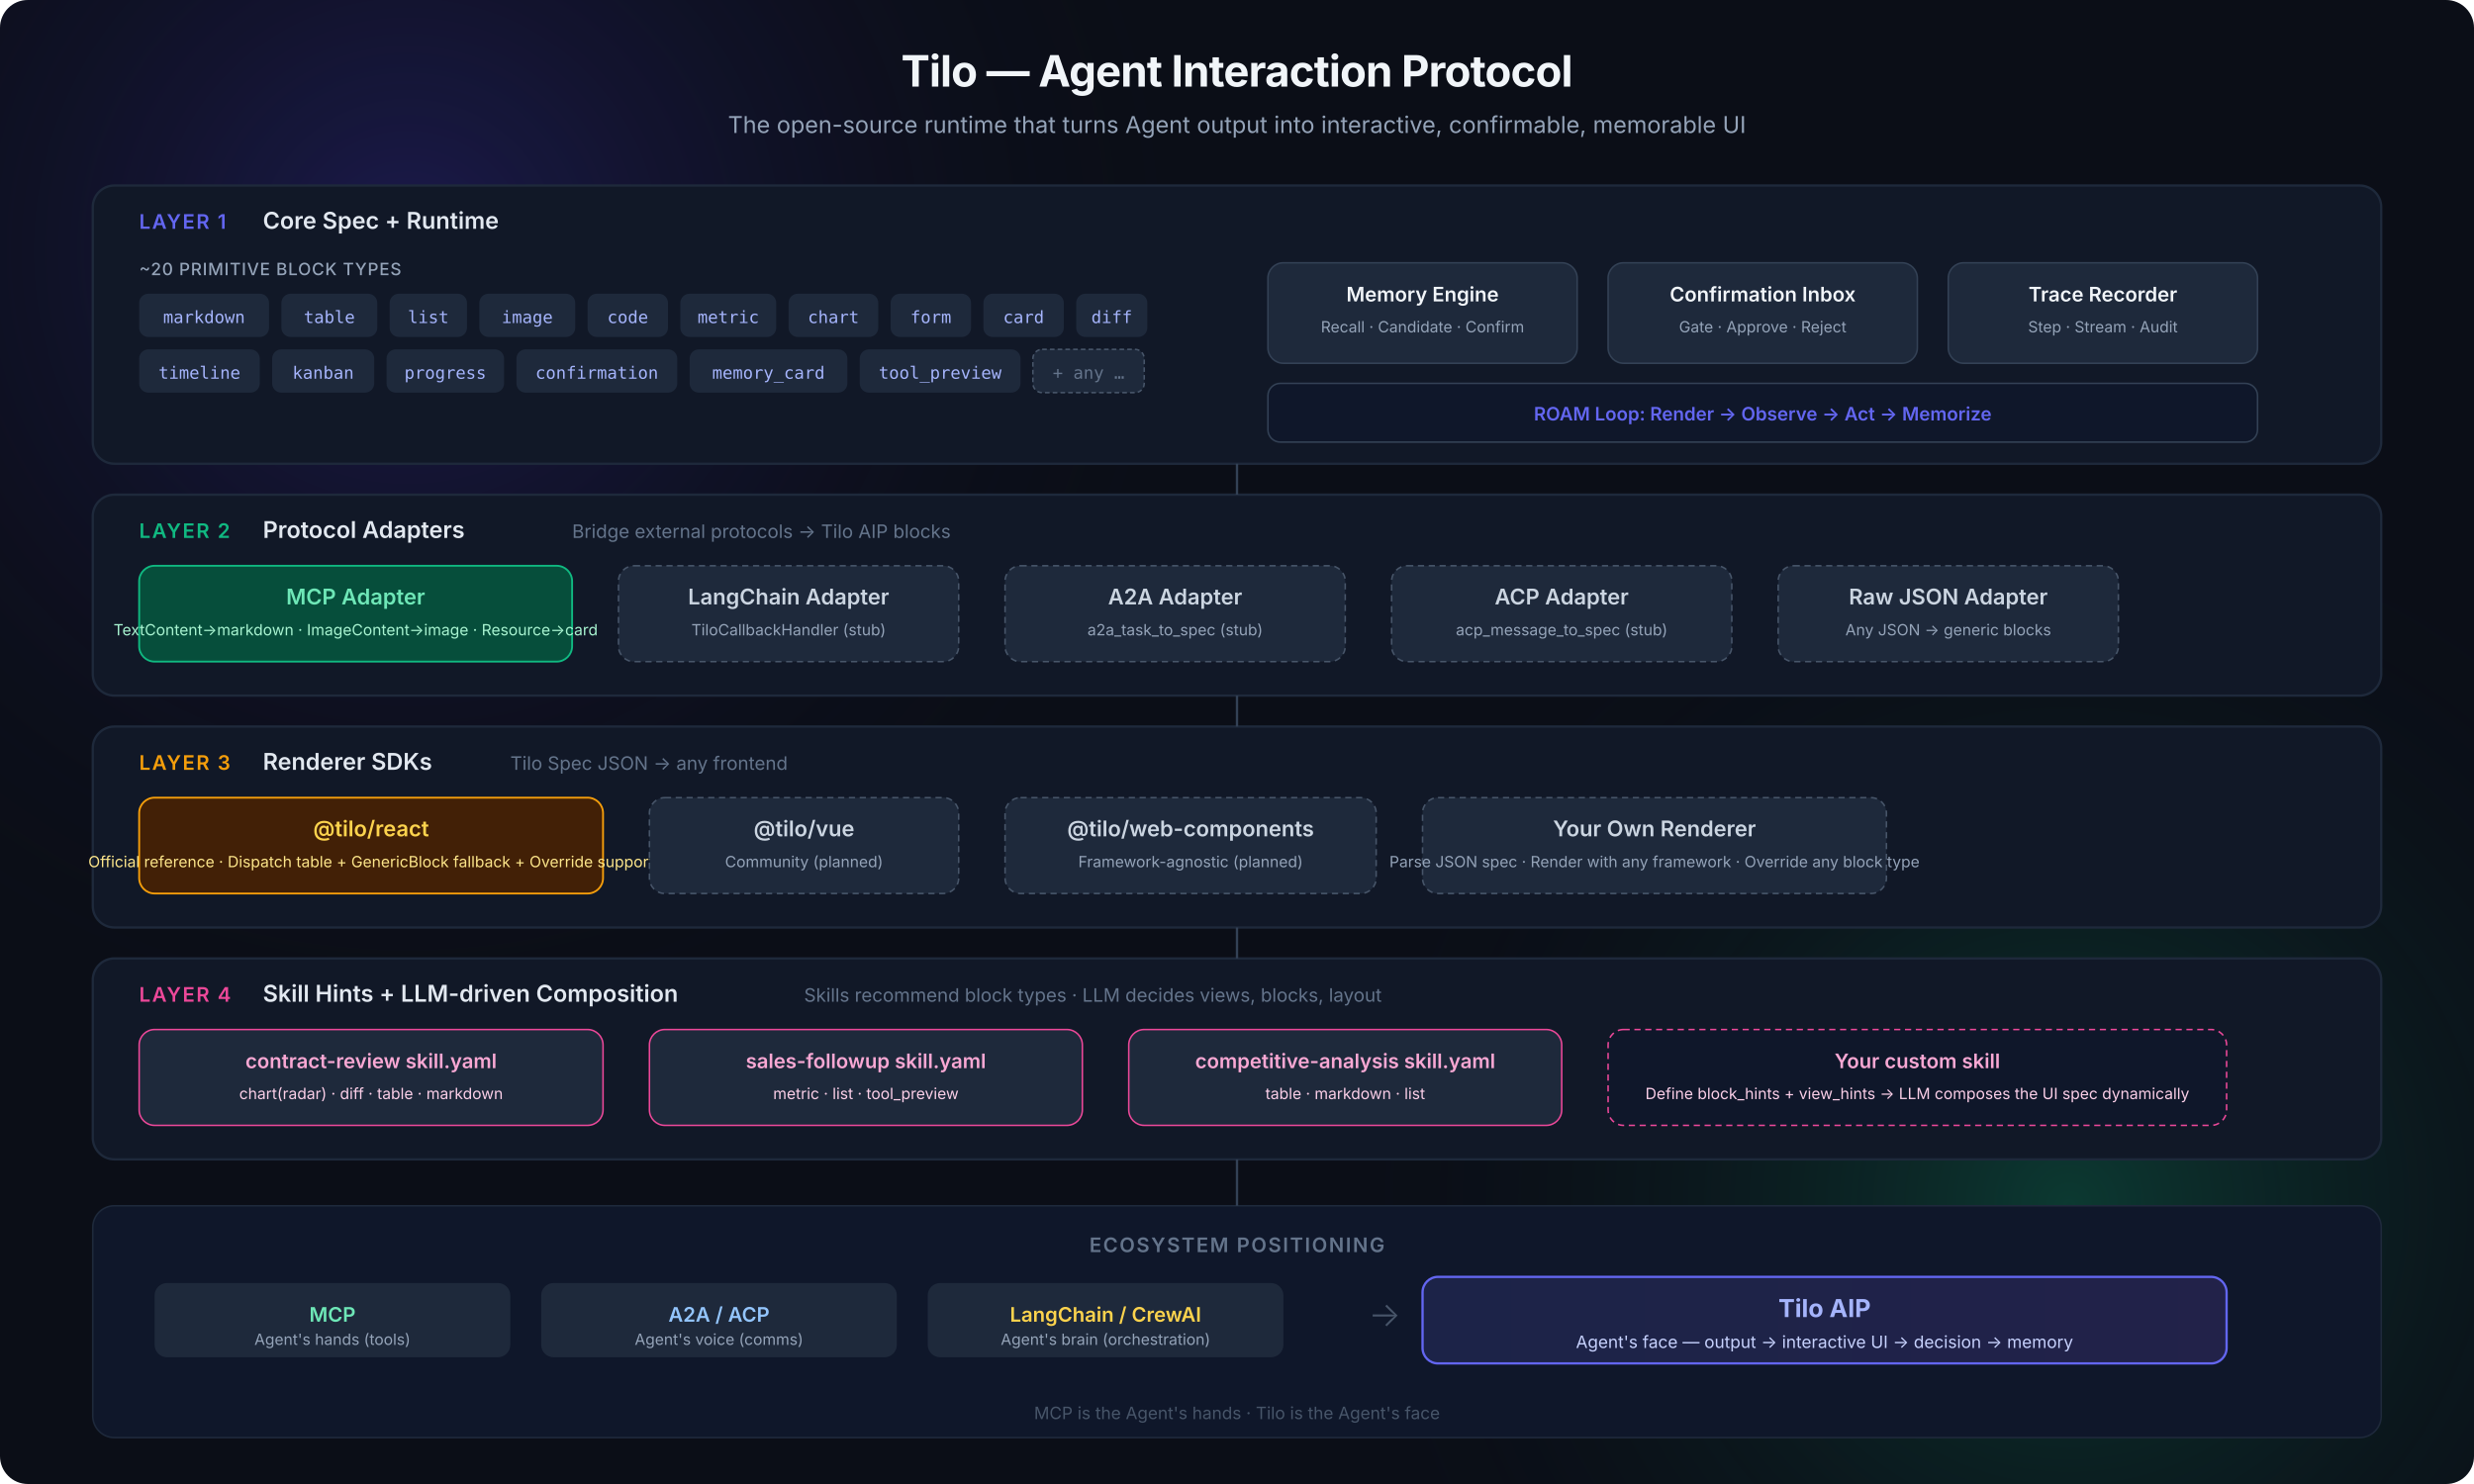
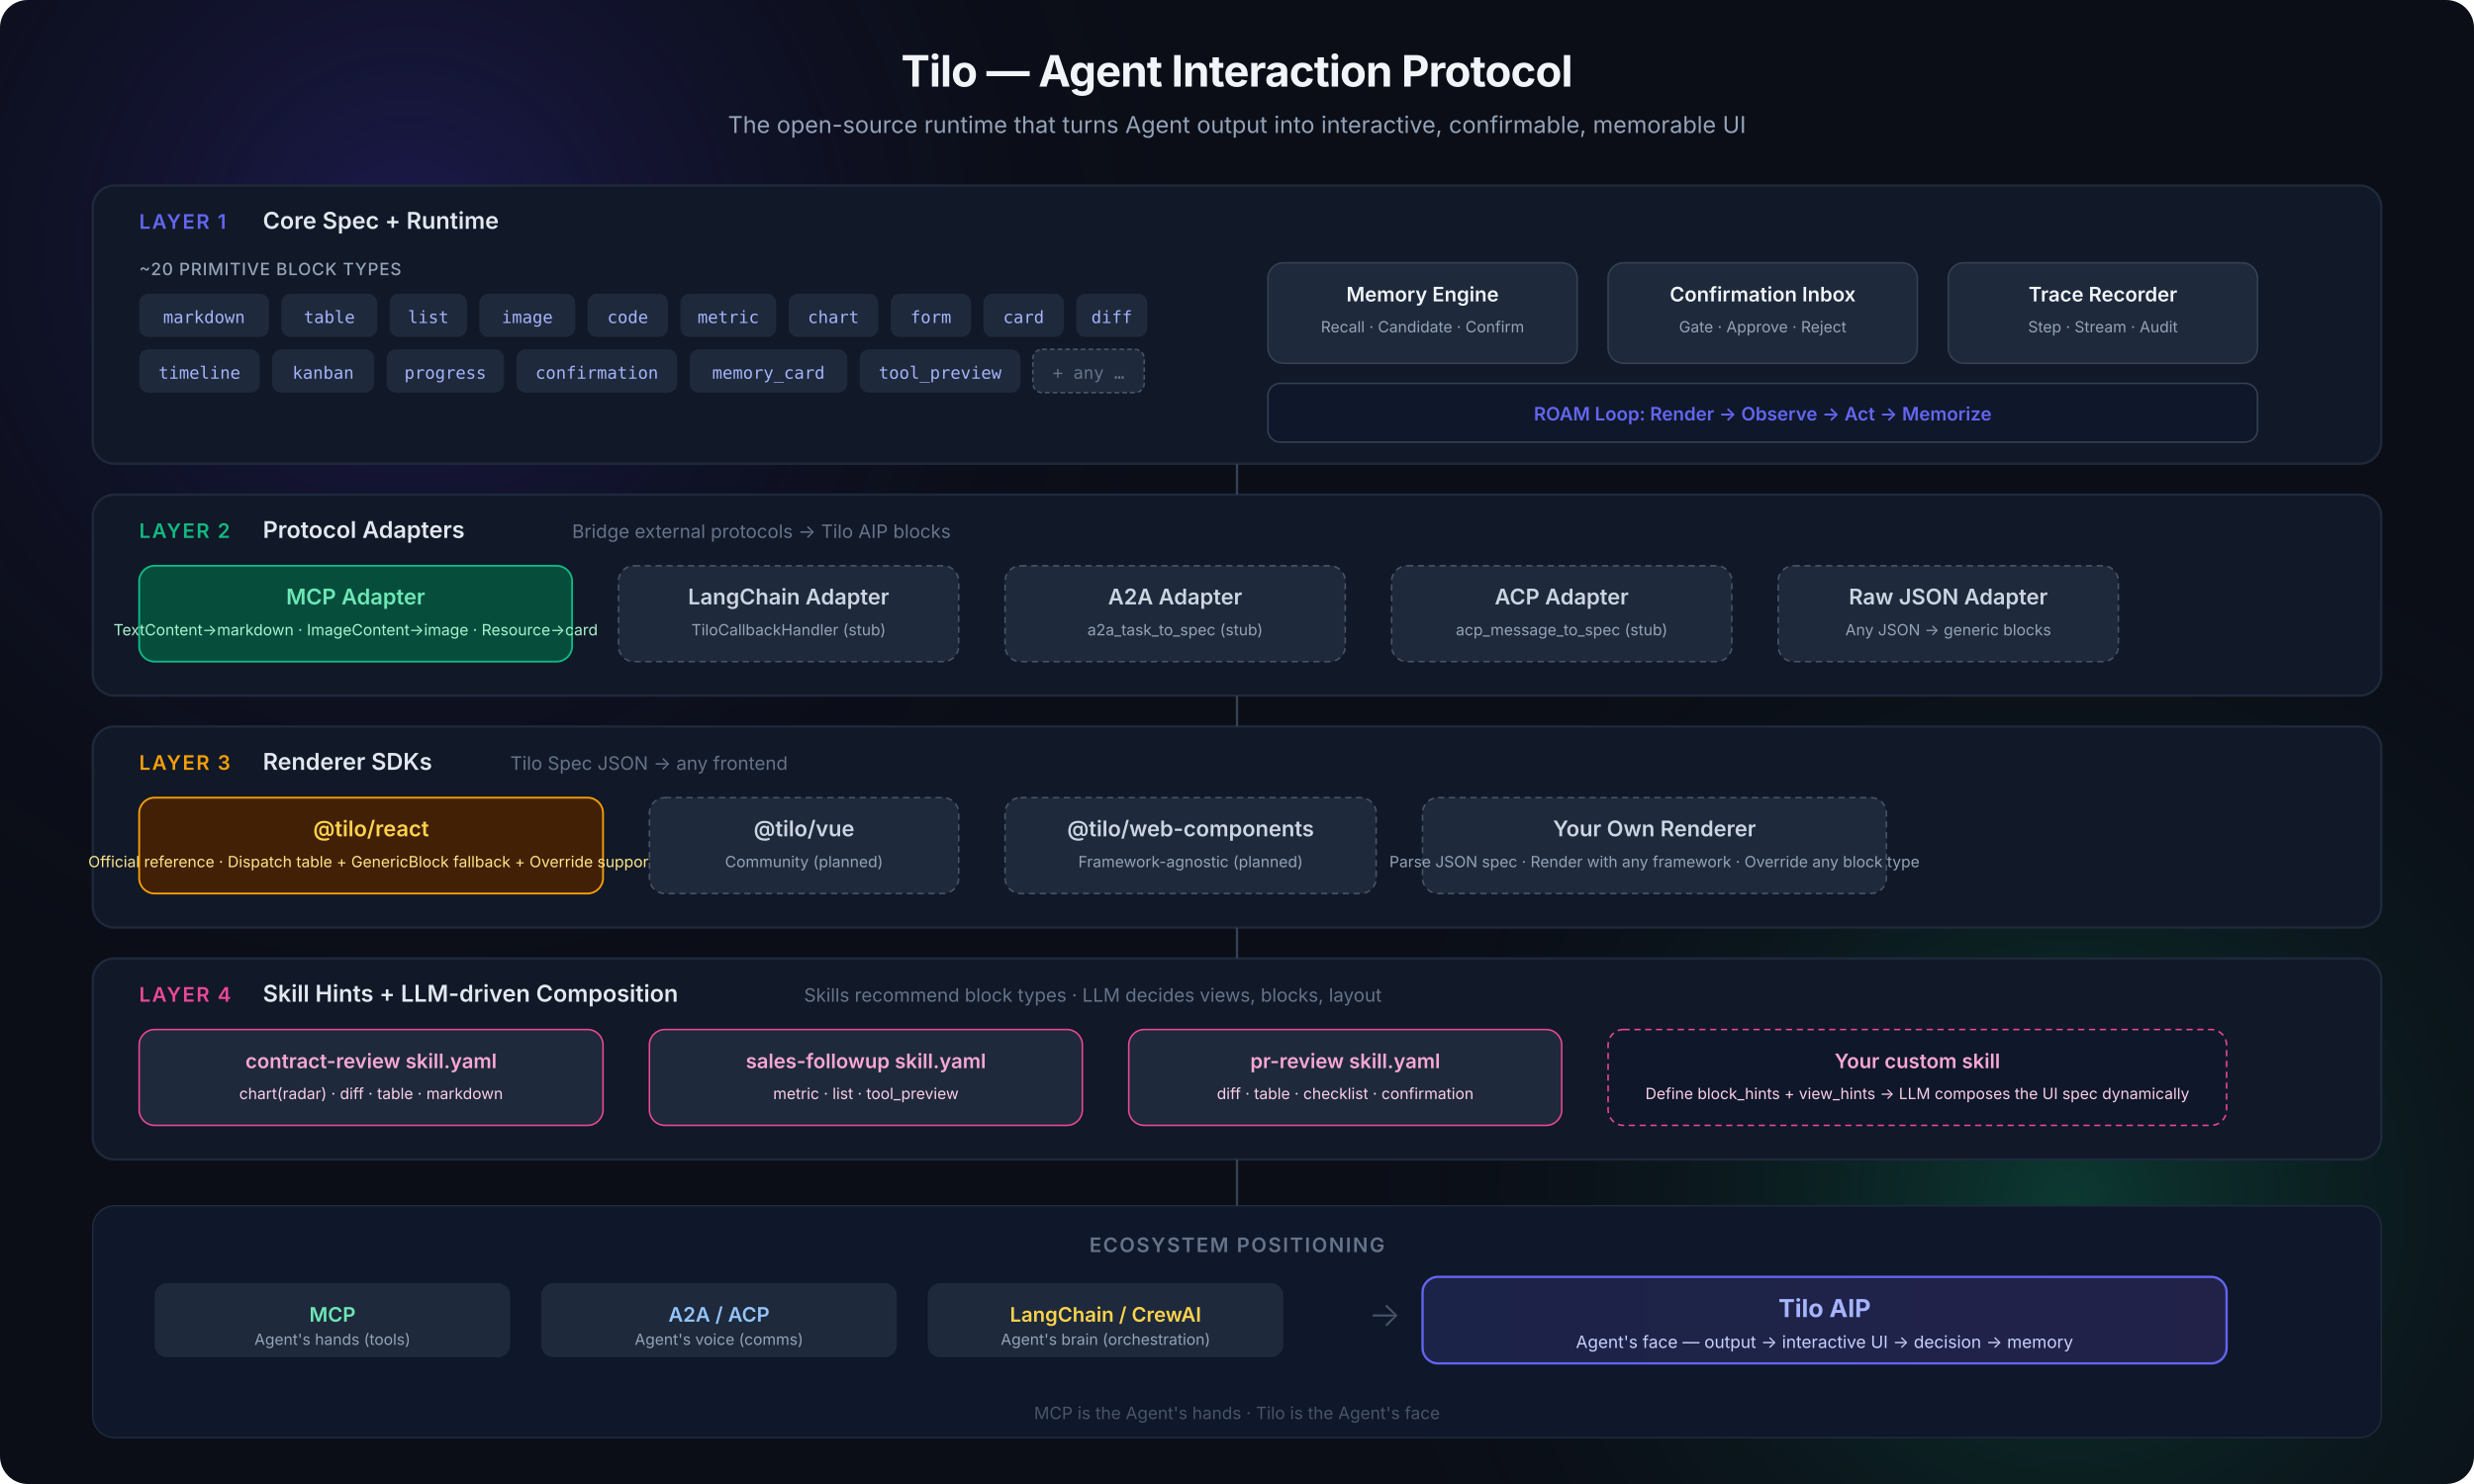
<svg xmlns="http://www.w3.org/2000/svg" width="1600" height="960" viewBox="0 0 1600 960" fill="none">
  <defs>
    <radialGradient id="g1" cx="0" cy="0" r="1" gradientUnits="userSpaceOnUse" gradientTransform="translate(260 160) rotate(38) scale(520)">
      <stop stop-color="#4338CA" stop-opacity="0.3" />
      <stop offset="1" stop-color="#070A12" stop-opacity="0" />
    </radialGradient>
    <radialGradient id="g2" cx="0" cy="0" r="1" gradientUnits="userSpaceOnUse" gradientTransform="translate(1340 780) rotate(-142) scale(480)">
      <stop stop-color="#10B981" stop-opacity="0.25" />
      <stop offset="1" stop-color="#070A12" stop-opacity="0" />
    </radialGradient>
    <filter id="blur">
      <feGaussianBlur stdDeviation="2" />
    </filter>
    <linearGradient id="aip" x1="0" y1="0" x2="1" y2="0">
      <stop stop-color="#6366F1" />
      <stop offset="1" stop-color="#8B5CF6" />
    </linearGradient>
  </defs>
  <rect width="1600" height="960" rx="18" fill="#0B0E17" />
  <rect width="1600" height="960" rx="18" fill="url(#g1)" />
  <rect width="1600" height="960" rx="18" fill="url(#g2)" />
  <text x="800" y="56" text-anchor="middle" fill="#F1F5F9" font-family="Inter,system-ui,sans-serif" font-size="28" font-weight="700" letter-spacing="-0.5">Tilo — Agent Interaction Protocol</text>
  <text x="800" y="86" text-anchor="middle" fill="#94A3B8" font-family="Inter,system-ui,sans-serif" font-size="15">The open-source runtime that turns Agent output into interactive, confirmable, memorable UI</text>
  <rect x="60" y="120" width="1480" height="180" rx="14" fill="#111827" stroke="#1E293B" stroke-width="1.5" />
  <text x="90" y="148" fill="#6366F1" font-family="Inter,system-ui,sans-serif" font-size="13" font-weight="600" letter-spacing="1">LAYER 1</text>
  <text x="170" y="148" fill="#E2E8F0" font-family="Inter,system-ui,sans-serif" font-size="15" font-weight="600">Core Spec + Runtime</text>
  <text x="90" y="178" fill="#94A3B8" font-family="Inter,system-ui,sans-serif" font-size="11" font-weight="500" letter-spacing="0.5">~20 PRIMITIVE BLOCK TYPES</text>
  <rect x="90" y="190" width="84" height="28" rx="6" fill="#1E293B" />
  <text x="132" y="209" text-anchor="middle" fill="#A5B4FC" font-family="monospace" font-size="11">markdown</text>
  <rect x="182" y="190" width="62" height="28" rx="6" fill="#1E293B" />
  <text x="213" y="209" text-anchor="middle" fill="#A5B4FC" font-family="monospace" font-size="11">table</text>
  <rect x="252" y="190" width="50" height="28" rx="6" fill="#1E293B" />
  <text x="277" y="209" text-anchor="middle" fill="#A5B4FC" font-family="monospace" font-size="11">list</text>
  <rect x="310" y="190" width="62" height="28" rx="6" fill="#1E293B" />
  <text x="341" y="209" text-anchor="middle" fill="#A5B4FC" font-family="monospace" font-size="11">image</text>
  <rect x="380" y="190" width="52" height="28" rx="6" fill="#1E293B" />
  <text x="406" y="209" text-anchor="middle" fill="#A5B4FC" font-family="monospace" font-size="11">code</text>
  <rect x="440" y="190" width="62" height="28" rx="6" fill="#1E293B" />
  <text x="471" y="209" text-anchor="middle" fill="#A5B4FC" font-family="monospace" font-size="11">metric</text>
  <rect x="510" y="190" width="58" height="28" rx="6" fill="#1E293B" />
  <text x="539" y="209" text-anchor="middle" fill="#A5B4FC" font-family="monospace" font-size="11">chart</text>
  <rect x="576" y="190" width="52" height="28" rx="6" fill="#1E293B" />
  <text x="602" y="209" text-anchor="middle" fill="#A5B4FC" font-family="monospace" font-size="11">form</text>
  <rect x="636" y="190" width="52" height="28" rx="6" fill="#1E293B" />
  <text x="662" y="209" text-anchor="middle" fill="#A5B4FC" font-family="monospace" font-size="11">card</text>
  <rect x="696" y="190" width="46" height="28" rx="6" fill="#1E293B" />
  <text x="719" y="209" text-anchor="middle" fill="#A5B4FC" font-family="monospace" font-size="11">diff</text>
  <rect x="90" y="226" width="78" height="28" rx="6" fill="#1E293B" />
  <text x="129" y="245" text-anchor="middle" fill="#A5B4FC" font-family="monospace" font-size="11">timeline</text>
  <rect x="176" y="226" width="66" height="28" rx="6" fill="#1E293B" />
  <text x="209" y="245" text-anchor="middle" fill="#A5B4FC" font-family="monospace" font-size="11">kanban</text>
  <rect x="250" y="226" width="76" height="28" rx="6" fill="#1E293B" />
  <text x="288" y="245" text-anchor="middle" fill="#A5B4FC" font-family="monospace" font-size="11">progress</text>
  <rect x="334" y="226" width="104" height="28" rx="6" fill="#1E293B" />
  <text x="386" y="245" text-anchor="middle" fill="#A5B4FC" font-family="monospace" font-size="11">confirmation</text>
  <rect x="446" y="226" width="102" height="28" rx="6" fill="#1E293B" />
  <text x="497" y="245" text-anchor="middle" fill="#A5B4FC" font-family="monospace" font-size="11">memory_card</text>
  <rect x="556" y="226" width="104" height="28" rx="6" fill="#1E293B" />
  <text x="608" y="245" text-anchor="middle" fill="#A5B4FC" font-family="monospace" font-size="11">tool_preview</text>
  <rect x="668" y="226" width="72" height="28" rx="6" fill="#1E293B" stroke="#475569" stroke-dasharray="3,2" />
  <text x="704" y="245" text-anchor="middle" fill="#64748B" font-family="monospace" font-size="11">+ any …</text>
  <rect x="820" y="170" width="200" height="65" rx="10" fill="#1E293B" stroke="#334155" stroke-width="1" />
  <text x="920" y="195" text-anchor="middle" fill="#F1F5F9" font-family="Inter,system-ui,sans-serif" font-size="13" font-weight="600">Memory Engine</text>
  <text x="920" y="215" text-anchor="middle" fill="#94A3B8" font-family="Inter,system-ui,sans-serif" font-size="10">Recall · Candidate · Confirm</text>
  <rect x="1040" y="170" width="200" height="65" rx="10" fill="#1E293B" stroke="#334155" stroke-width="1" />
  <text x="1140" y="195" text-anchor="middle" fill="#F1F5F9" font-family="Inter,system-ui,sans-serif" font-size="13" font-weight="600">Confirmation Inbox</text>
  <text x="1140" y="215" text-anchor="middle" fill="#94A3B8" font-family="Inter,system-ui,sans-serif" font-size="10">Gate · Approve · Reject</text>
  <rect x="1260" y="170" width="200" height="65" rx="10" fill="#1E293B" stroke="#334155" stroke-width="1" />
  <text x="1360" y="195" text-anchor="middle" fill="#F1F5F9" font-family="Inter,system-ui,sans-serif" font-size="13" font-weight="600">Trace Recorder</text>
  <text x="1360" y="215" text-anchor="middle" fill="#94A3B8" font-family="Inter,system-ui,sans-serif" font-size="10">Step · Stream · Audit</text>
  <rect x="820" y="248" width="640" height="38" rx="8" fill="#0F172A" stroke="#334155" stroke-width="1" />
  <text x="1140" y="272" text-anchor="middle" fill="#6366F1" font-family="Inter,system-ui,sans-serif" font-size="12" font-weight="600">ROAM Loop: Render → Observe → Act → Memorize</text>
  <rect x="60" y="320" width="1480" height="130" rx="14" fill="#111827" stroke="#1E293B" stroke-width="1.5" />
  <text x="90" y="348" fill="#10B981" font-family="Inter,system-ui,sans-serif" font-size="13" font-weight="600" letter-spacing="1">LAYER 2</text>
  <text x="170" y="348" fill="#E2E8F0" font-family="Inter,system-ui,sans-serif" font-size="15" font-weight="600">Protocol Adapters</text>
  <text x="370" y="348" fill="#64748B" font-family="Inter,system-ui,sans-serif" font-size="12">Bridge external protocols → Tilo AIP blocks</text>
  <rect x="90" y="366" width="280" height="62" rx="10" fill="#064E3B" stroke="#10B981" stroke-width="1.2" />
  <text x="230" y="391" text-anchor="middle" fill="#6EE7B7" font-family="Inter,system-ui,sans-serif" font-size="14" font-weight="600">MCP Adapter</text>
  <text x="230" y="411" text-anchor="middle" fill="#A7F3D0" font-family="Inter,system-ui,sans-serif" font-size="10">TextContent→markdown · ImageContent→image · Resource→card</text>
  <rect x="400" y="366" width="220" height="62" rx="10" fill="#1E293B" stroke="#475569" stroke-width="1" stroke-dasharray="4,3" />
  <text x="510" y="391" text-anchor="middle" fill="#CBD5E1" font-family="Inter,system-ui,sans-serif" font-size="14" font-weight="600">LangChain Adapter</text>
  <text x="510" y="411" text-anchor="middle" fill="#94A3B8" font-family="Inter,system-ui,sans-serif" font-size="10">TiloCallbackHandler (stub)</text>
  <rect x="650" y="366" width="220" height="62" rx="10" fill="#1E293B" stroke="#475569" stroke-width="1" stroke-dasharray="4,3" />
  <text x="760" y="391" text-anchor="middle" fill="#CBD5E1" font-family="Inter,system-ui,sans-serif" font-size="14" font-weight="600">A2A Adapter</text>
  <text x="760" y="411" text-anchor="middle" fill="#94A3B8" font-family="Inter,system-ui,sans-serif" font-size="10">a2a_task_to_spec (stub)</text>
  <rect x="900" y="366" width="220" height="62" rx="10" fill="#1E293B" stroke="#475569" stroke-width="1" stroke-dasharray="4,3" />
  <text x="1010" y="391" text-anchor="middle" fill="#CBD5E1" font-family="Inter,system-ui,sans-serif" font-size="14" font-weight="600">ACP Adapter</text>
  <text x="1010" y="411" text-anchor="middle" fill="#94A3B8" font-family="Inter,system-ui,sans-serif" font-size="10">acp_message_to_spec (stub)</text>
  <rect x="1150" y="366" width="220" height="62" rx="10" fill="#1E293B" stroke="#475569" stroke-width="1" stroke-dasharray="4,3" />
  <text x="1260" y="391" text-anchor="middle" fill="#CBD5E1" font-family="Inter,system-ui,sans-serif" font-size="14" font-weight="600">Raw JSON Adapter</text>
  <text x="1260" y="411" text-anchor="middle" fill="#94A3B8" font-family="Inter,system-ui,sans-serif" font-size="10">Any JSON → generic blocks</text>
  <rect x="60" y="470" width="1480" height="130" rx="14" fill="#111827" stroke="#1E293B" stroke-width="1.5" />
  <text x="90" y="498" fill="#F59E0B" font-family="Inter,system-ui,sans-serif" font-size="13" font-weight="600" letter-spacing="1">LAYER 3</text>
  <text x="170" y="498" fill="#E2E8F0" font-family="Inter,system-ui,sans-serif" font-size="15" font-weight="600">Renderer SDKs</text>
  <text x="330" y="498" fill="#64748B" font-family="Inter,system-ui,sans-serif" font-size="12">Tilo Spec JSON → any frontend</text>
  <rect x="90" y="516" width="300" height="62" rx="10" fill="#422006" stroke="#F59E0B" stroke-width="1.2" />
  <text x="240" y="541" text-anchor="middle" fill="#FCD34D" font-family="Inter,system-ui,sans-serif" font-size="14" font-weight="600">@tilo/react</text>
  <text x="240" y="561" text-anchor="middle" fill="#FDE68A" font-family="Inter,system-ui,sans-serif" font-size="10">Official reference · Dispatch table + GenericBlock fallback + Override support</text>
  <rect x="420" y="516" width="200" height="62" rx="10" fill="#1E293B" stroke="#475569" stroke-width="1" stroke-dasharray="4,3" />
  <text x="520" y="541" text-anchor="middle" fill="#CBD5E1" font-family="Inter,system-ui,sans-serif" font-size="14" font-weight="600">@tilo/vue</text>
  <text x="520" y="561" text-anchor="middle" fill="#94A3B8" font-family="Inter,system-ui,sans-serif" font-size="10">Community (planned)</text>
  <rect x="650" y="516" width="240" height="62" rx="10" fill="#1E293B" stroke="#475569" stroke-width="1" stroke-dasharray="4,3" />
  <text x="770" y="541" text-anchor="middle" fill="#CBD5E1" font-family="Inter,system-ui,sans-serif" font-size="14" font-weight="600">@tilo/web-components</text>
  <text x="770" y="561" text-anchor="middle" fill="#94A3B8" font-family="Inter,system-ui,sans-serif" font-size="10">Framework-agnostic (planned)</text>
  <rect x="920" y="516" width="300" height="62" rx="10" fill="#1E293B" stroke="#475569" stroke-width="1" stroke-dasharray="4,3" />
  <text x="1070" y="541" text-anchor="middle" fill="#CBD5E1" font-family="Inter,system-ui,sans-serif" font-size="14" font-weight="600">Your Own Renderer</text>
  <text x="1070" y="561" text-anchor="middle" fill="#94A3B8" font-family="Inter,system-ui,sans-serif" font-size="10">Parse JSON spec · Render with any framework · Override any block type</text>
  <rect x="60" y="620" width="1480" height="130" rx="14" fill="#111827" stroke="#1E293B" stroke-width="1.5" />
  <text x="90" y="648" fill="#EC4899" font-family="Inter,system-ui,sans-serif" font-size="13" font-weight="600" letter-spacing="1">LAYER 4</text>
  <text x="170" y="648" fill="#E2E8F0" font-family="Inter,system-ui,sans-serif" font-size="15" font-weight="600">Skill Hints + LLM-driven Composition</text>
  <text x="520" y="648" fill="#64748B" font-family="Inter,system-ui,sans-serif" font-size="12">Skills recommend block types · LLM decides views, blocks, layout</text>
  <rect x="90" y="666" width="300" height="62" rx="10" fill="#1E293B" stroke="#EC4899" stroke-width="1" />
  <text x="240" y="691" text-anchor="middle" fill="#F9A8D4" font-family="Inter,system-ui,sans-serif" font-size="13" font-weight="600">contract-review skill.yaml</text>
  <text x="240" y="711" text-anchor="middle" fill="#FBCFE8" font-family="Inter,system-ui,sans-serif" font-size="10">chart(radar) · diff · table · markdown</text>
  <rect x="420" y="666" width="280" height="62" rx="10" fill="#1E293B" stroke="#EC4899" stroke-width="1" />
  <text x="560" y="691" text-anchor="middle" fill="#F9A8D4" font-family="Inter,system-ui,sans-serif" font-size="13" font-weight="600">sales-followup skill.yaml</text>
  <text x="560" y="711" text-anchor="middle" fill="#FBCFE8" font-family="Inter,system-ui,sans-serif" font-size="10">metric · list · tool_preview</text>
  <rect x="730" y="666" width="280" height="62" rx="10" fill="#1E293B" stroke="#EC4899" stroke-width="1" />
-   <text x="870" y="691" text-anchor="middle" fill="#F9A8D4" font-family="Inter,system-ui,sans-serif" font-size="13" font-weight="600">competitive-analysis skill.yaml</text>
-   <text x="870" y="711" text-anchor="middle" fill="#FBCFE8" font-family="Inter,system-ui,sans-serif" font-size="10">table · markdown · list</text>
+   <text x="870" y="691" text-anchor="middle" fill="#F9A8D4" font-family="Inter,system-ui,sans-serif" font-size="13" font-weight="600">pr-review skill.yaml</text>
+   <text x="870" y="711" text-anchor="middle" fill="#FBCFE8" font-family="Inter,system-ui,sans-serif" font-size="10">diff · table · checklist · confirmation</text>
  <rect x="1040" y="666" width="400" height="62" rx="10" fill="#0F172A" stroke="#EC4899" stroke-width="1" stroke-dasharray="4,3" />
  <text x="1240" y="691" text-anchor="middle" fill="#F9A8D4" font-family="Inter,system-ui,sans-serif" font-size="13" font-weight="600">Your custom skill</text>
  <text x="1240" y="711" text-anchor="middle" fill="#FBCFE8" font-family="Inter,system-ui,sans-serif" font-size="10">Define block_hints + view_hints → LLM composes the UI spec dynamically</text>
  <rect x="60" y="780" width="1480" height="150" rx="14" fill="#0F172A" stroke="#1E293B" stroke-width="1" />
  <text x="800" y="810" text-anchor="middle" fill="#64748B" font-family="Inter,system-ui,sans-serif" font-size="13" font-weight="600" letter-spacing="1">ECOSYSTEM POSITIONING</text>
  <rect x="100" y="830" width="230" height="48" rx="8" fill="#1E293B" />
  <text x="215" y="855" text-anchor="middle" fill="#6EE7B7" font-family="Inter,system-ui,sans-serif" font-size="13" font-weight="600">MCP</text>
  <text x="215" y="870" text-anchor="middle" fill="#94A3B8" font-family="Inter,system-ui,sans-serif" font-size="10">Agent's hands (tools)</text>
  <rect x="350" y="830" width="230" height="48" rx="8" fill="#1E293B" />
  <text x="465" y="855" text-anchor="middle" fill="#93C5FD" font-family="Inter,system-ui,sans-serif" font-size="13" font-weight="600">A2A / ACP</text>
  <text x="465" y="870" text-anchor="middle" fill="#94A3B8" font-family="Inter,system-ui,sans-serif" font-size="10">Agent's voice (comms)</text>
  <rect x="600" y="830" width="230" height="48" rx="8" fill="#1E293B" />
  <text x="715" y="855" text-anchor="middle" fill="#FCD34D" font-family="Inter,system-ui,sans-serif" font-size="13" font-weight="600">LangChain / CrewAI</text>
  <text x="715" y="870" text-anchor="middle" fill="#94A3B8" font-family="Inter,system-ui,sans-serif" font-size="10">Agent's brain (orchestration)</text>
  <text x="885" y="858" fill="#475569" font-family="Inter,system-ui,sans-serif" font-size="22" font-weight="300">→</text>
  <rect x="920" y="826" width="520" height="56" rx="10" fill="url(#aip)" fill-opacity="0.15" stroke="#6366F1" stroke-width="1.5" />
  <text x="1180" y="852" text-anchor="middle" fill="#A5B4FC" font-family="Inter,system-ui,sans-serif" font-size="16" font-weight="700">Tilo AIP</text>
  <text x="1180" y="872" text-anchor="middle" fill="#C7D2FE" font-family="Inter,system-ui,sans-serif" font-size="11">Agent's face — output → interactive UI → decision → memory</text>
  <text x="800" y="918" text-anchor="middle" fill="#475569" font-family="Inter,system-ui,sans-serif" font-size="11">MCP is the Agent's hands · Tilo is the Agent's face</text>
  <line x1="800" y1="300" x2="800" y2="320" stroke="#334155" stroke-width="1.5" marker-end="url(#arr)" />
  <line x1="800" y1="450" x2="800" y2="470" stroke="#334155" stroke-width="1.5" />
  <line x1="800" y1="600" x2="800" y2="620" stroke="#334155" stroke-width="1.5" />
  <line x1="800" y1="750" x2="800" y2="780" stroke="#334155" stroke-width="1.5" />
</svg>
